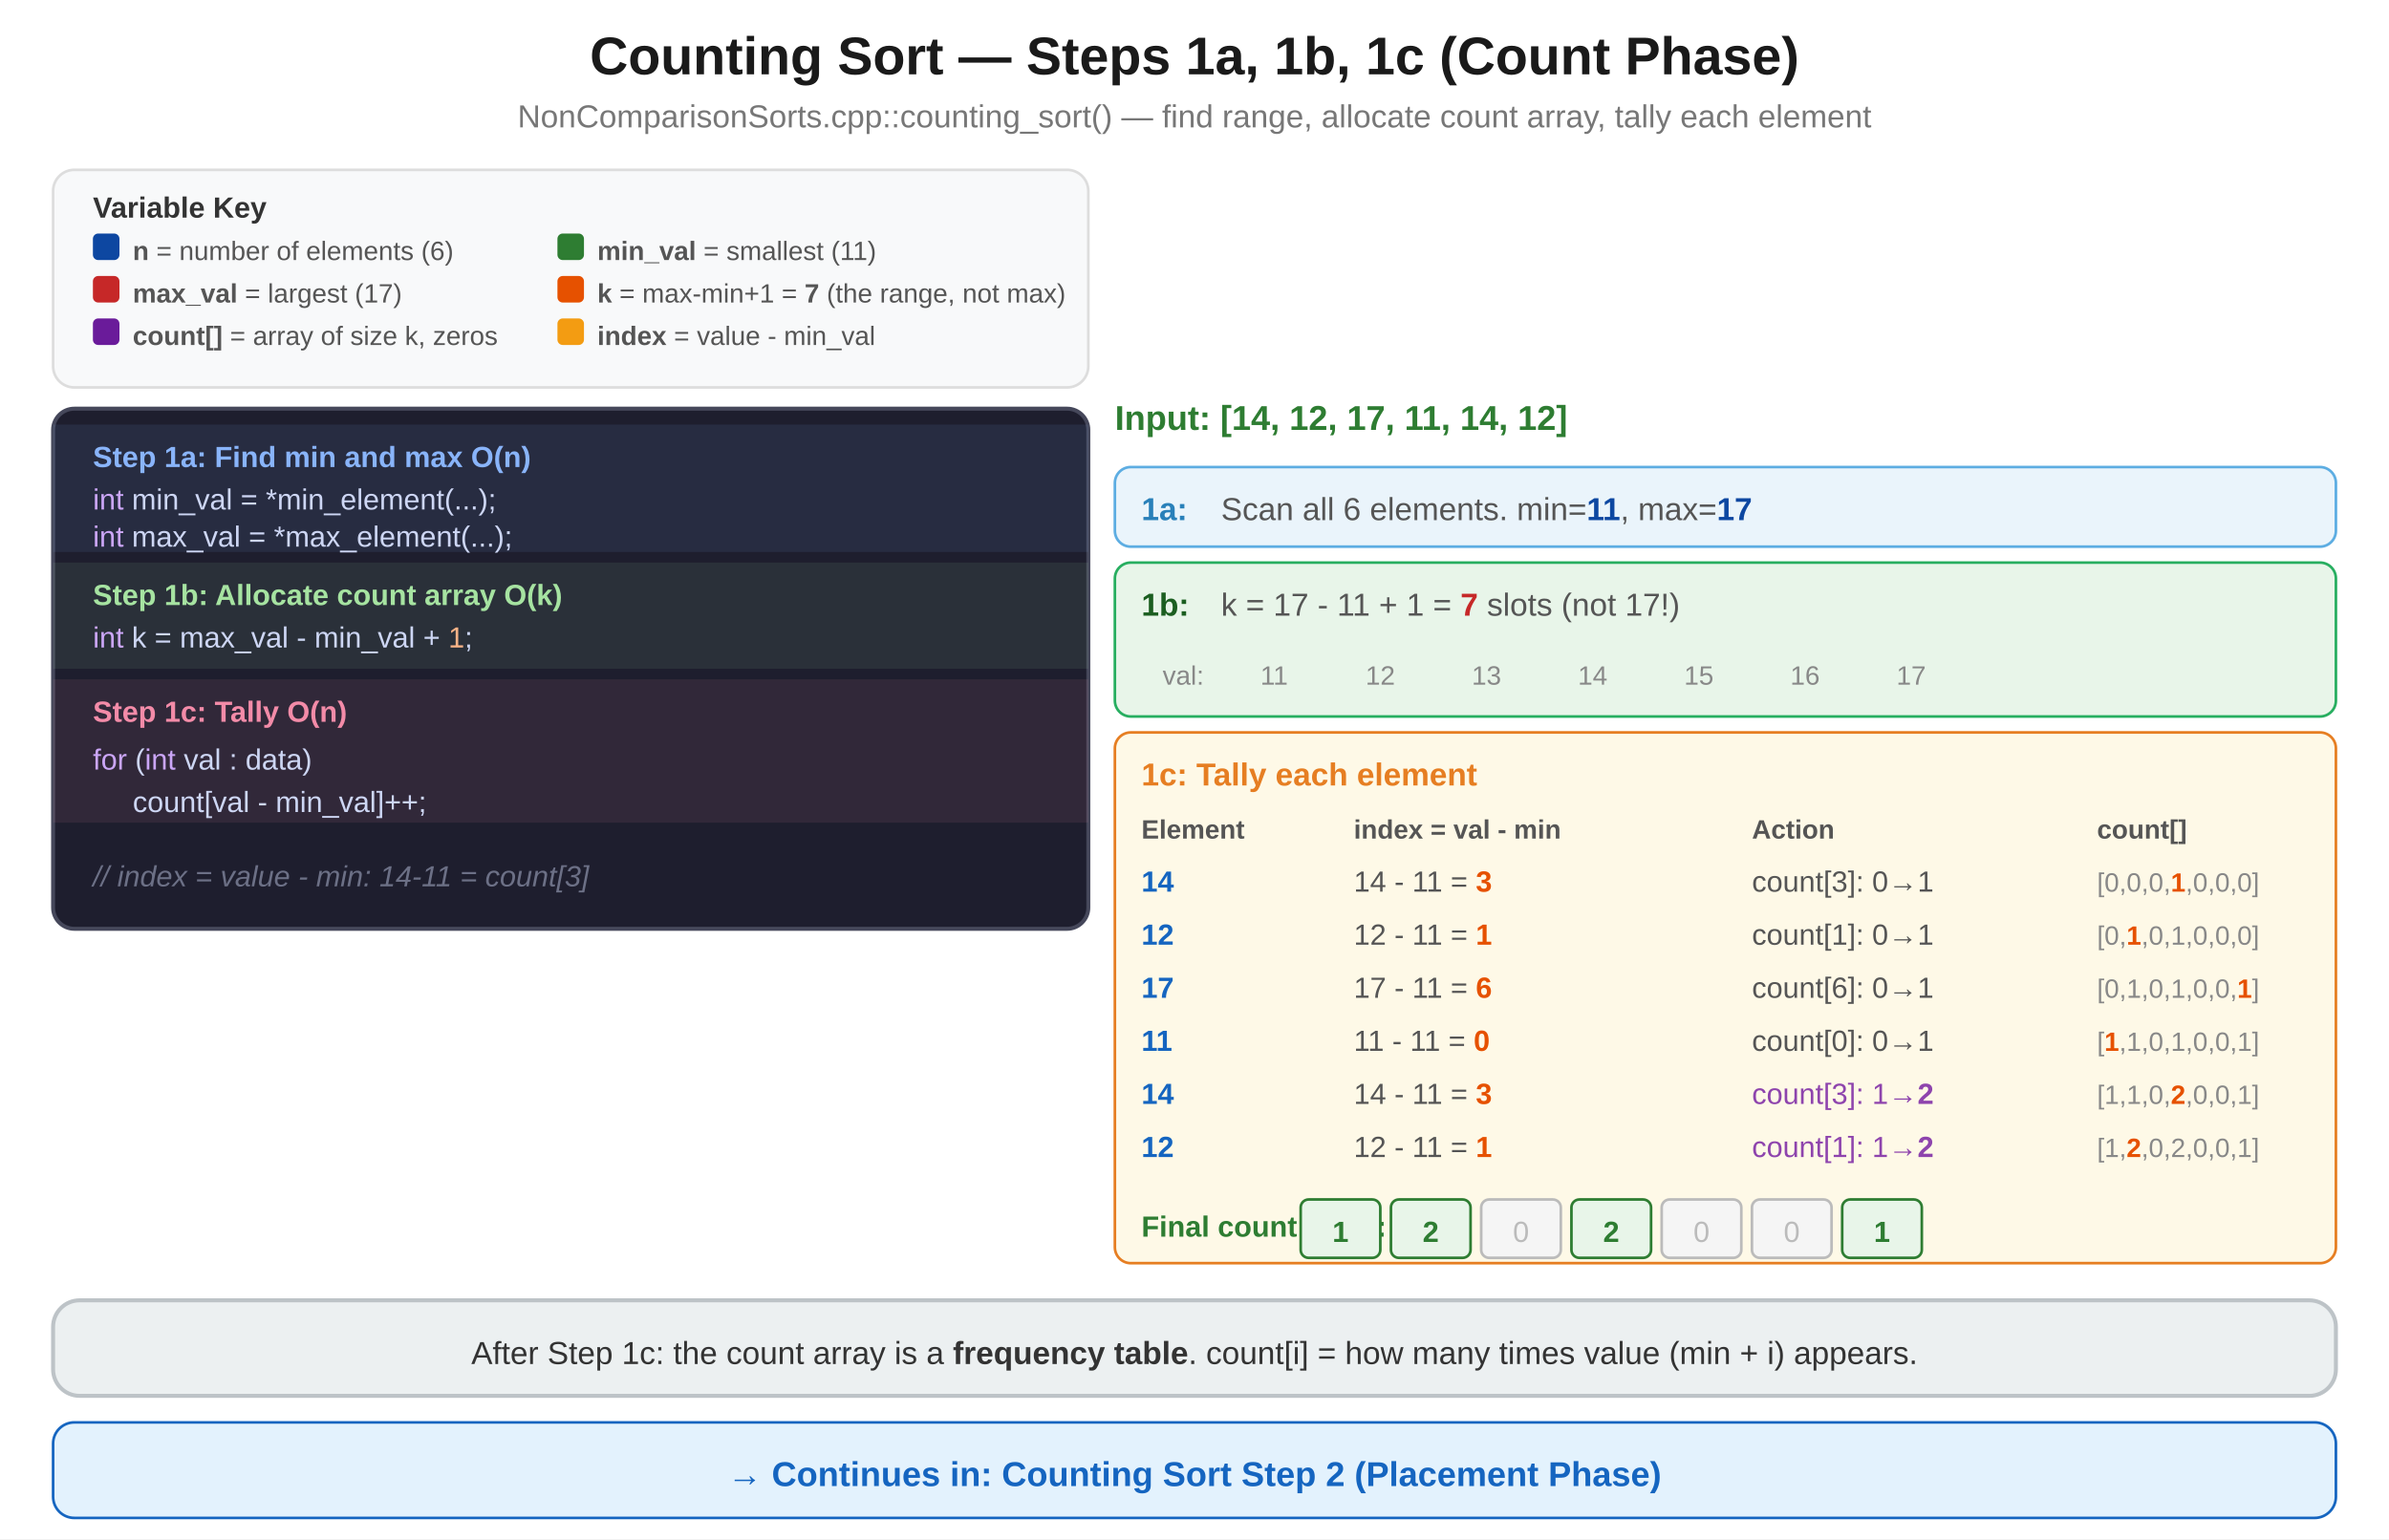
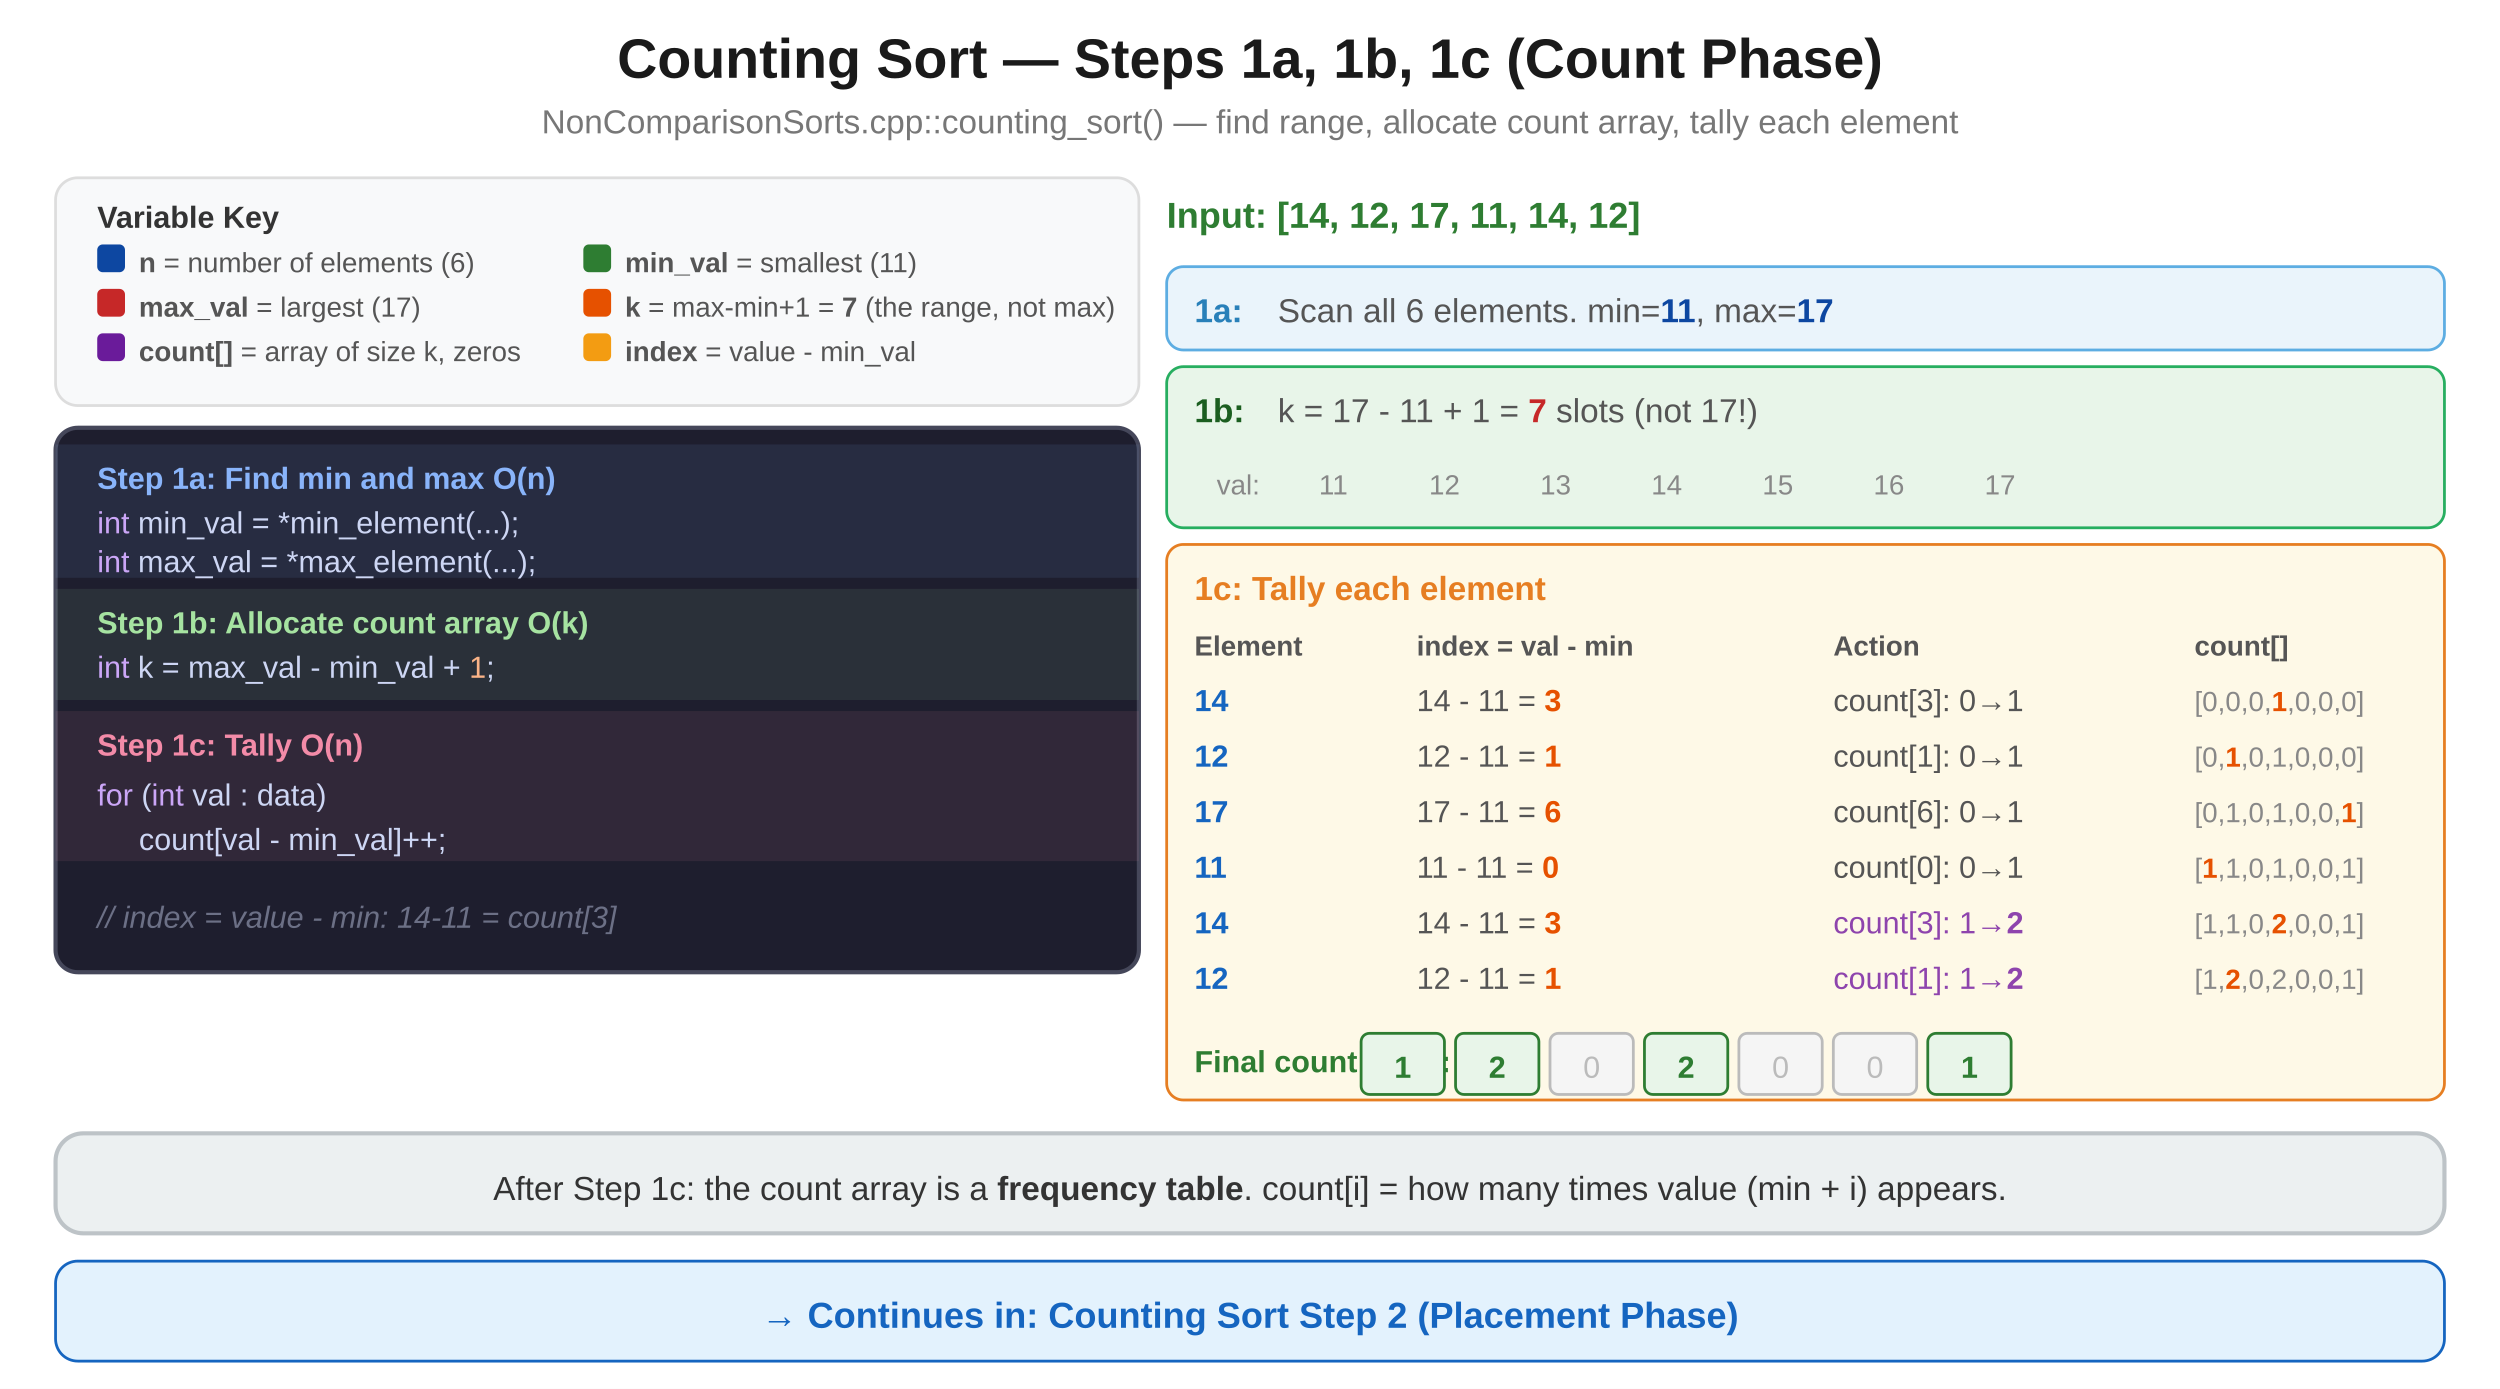
- <svg xmlns="http://www.w3.org/2000/svg" viewBox="0 0 900 580" font-family="'Segoe UI', Arial, sans-serif">
+ <svg xmlns="http://www.w3.org/2000/svg" viewBox="0 0 900 500" font-family="'Segoe UI', Arial, sans-serif">
  <rect width="100%" height="100%" fill="white" />
  <text x="450" y="28" text-anchor="middle" fill="#1a1a1a" font-size="20" font-weight="bold">Counting Sort — Steps 1a, 1b, 1c (Count Phase)</text>
  <text x="450" y="48" text-anchor="middle" fill="#777" font-size="12">NonComparisonSorts.cpp::counting_sort() — find range, allocate count array, tally each element</text>
  <rect x="20" y="64" width="390" height="82" rx="8" fill="#f8f9fa" stroke="#ddd" stroke-width="1" />
  <text x="35" y="82" fill="#333" font-size="11" font-weight="bold">Variable Key</text>
  <rect x="35" y="88" width="10" height="10" rx="2" fill="#0d47a1" />
  <text x="50" y="98" fill="#555" font-size="10">
    <tspan font-weight="bold">n</tspan> = number of elements (6)</text>
  <rect x="210" y="88" width="10" height="10" rx="2" fill="#2e7d32" />
  <text x="225" y="98" fill="#555" font-size="10">
    <tspan font-weight="bold">min_val</tspan> = smallest (11)</text>
  <rect x="35" y="104" width="10" height="10" rx="2" fill="#c62828" />
  <text x="50" y="114" fill="#555" font-size="10">
    <tspan font-weight="bold">max_val</tspan> = largest (17)</text>
  <rect x="210" y="104" width="10" height="10" rx="2" fill="#e65100" />
  <text x="225" y="114" fill="#555" font-size="10">
    <tspan font-weight="bold">k</tspan> = max-min+1 = <tspan font-weight="bold">7</tspan> (the range, not max)</text>
  <rect x="35" y="120" width="10" height="10" rx="2" fill="#6a1b9a" />
  <text x="50" y="130" fill="#555" font-size="10">
    <tspan font-weight="bold">count[]</tspan> = array of size k, zeros</text>
  <rect x="210" y="120" width="10" height="10" rx="2" fill="#f39c12" />
  <text x="225" y="130" fill="#555" font-size="10">
    <tspan font-weight="bold">index</tspan> = value - min_val</text>
  <rect x="20" y="154" width="390" height="196" rx="8" fill="#1e1e2e" stroke="#45475a" stroke-width="1.5" />
  <rect x="20" y="160" width="390" height="48" fill="#89b4fa18" />
  <text x="35" y="176" fill="#89b4fa" font-size="11" font-weight="bold">Step 1a: Find min and max O(n)</text>
  <text x="35" y="192" fill="#cdd6f4" font-size="11">
    <tspan fill="#cba6f7">int</tspan> min_val = *min_element(...);</text>
  <text x="35" y="206" fill="#cdd6f4" font-size="11">
    <tspan fill="#cba6f7">int</tspan> max_val = *max_element(...);</text>
  <rect x="20" y="212" width="390" height="40" fill="#a6e3a118" />
  <text x="35" y="228" fill="#a6e3a1" font-size="11" font-weight="bold">Step 1b: Allocate count array O(k)</text>
  <text x="35" y="244" fill="#cdd6f4" font-size="11">
    <tspan fill="#cba6f7">int</tspan> k = max_val - min_val + <tspan fill="#fab387">1</tspan>;</text>
  <rect x="20" y="256" width="390" height="54" fill="#f38ba818" />
  <text x="35" y="272" fill="#f38ba8" font-size="11" font-weight="bold">Step 1c: Tally O(n)</text>
  <text x="35" y="290" fill="#cdd6f4" font-size="11">
    <tspan fill="#cba6f7">for</tspan> (<tspan fill="#cba6f7">int</tspan> val : data)</text>
  <text x="50" y="306" fill="#cdd6f4" font-size="11">count[val - min_val]++;</text>
  <text x="35" y="334" fill="#6c7086" font-size="11" font-style="italic">// index = value - min: 14-11 = count[3]</text>
-   <text x="420" y="162" fill="#2e7d32" font-size="13" font-weight="bold">Input: [14, 12, 17, 11, 14, 12]</text>
-   <rect x="420" y="176" width="460" height="30" rx="6" fill="#eaf4fb" stroke="#5dade2" stroke-width="1" />
-   <text x="430" y="196" fill="#2980b9" font-size="12" font-weight="bold">1a:</text>
-   <text x="460" y="196" fill="#555" font-size="12">Scan all 6 elements. min=<tspan font-weight="bold" fill="#0d47a1">11</tspan>, max=<tspan font-weight="bold" fill="#0d47a1">17</tspan>
+   <text x="420" y="82" fill="#2e7d32" font-size="13" font-weight="bold">Input: [14, 12, 17, 11, 14, 12]</text>
+   <rect x="420" y="96" width="460" height="30" rx="6" fill="#eaf4fb" stroke="#5dade2" stroke-width="1" />
+   <text x="430" y="116" fill="#2980b9" font-size="12" font-weight="bold">1a:</text>
+   <text x="460" y="116" fill="#555" font-size="12">Scan all 6 elements. min=<tspan font-weight="bold" fill="#0d47a1">11</tspan>, max=<tspan font-weight="bold" fill="#0d47a1">17</tspan>
  </text>
-   <rect x="420" y="212" width="460" height="58" rx="6" fill="#e8f5e9" stroke="#27ae60" stroke-width="1" />
-   <text x="430" y="232" fill="#1b5e20" font-size="12" font-weight="bold">1b:</text>
-   <text x="460" y="232" fill="#555" font-size="12">k = 17 - 11 + 1 = <tspan font-weight="bold" fill="#c62828">7</tspan> slots (not 17!)</text>
-   <text x="438" y="258" fill="#888" font-size="10">val:</text>
-   <text x="480" y="258" text-anchor="middle" fill="#888" font-size="10">11</text>
-   <text x="520" y="258" text-anchor="middle" fill="#888" font-size="10">12</text>
-   <text x="560" y="258" text-anchor="middle" fill="#888" font-size="10">13</text>
-   <text x="600" y="258" text-anchor="middle" fill="#888" font-size="10">14</text>
-   <text x="640" y="258" text-anchor="middle" fill="#888" font-size="10">15</text>
-   <text x="680" y="258" text-anchor="middle" fill="#888" font-size="10">16</text>
-   <text x="720" y="258" text-anchor="middle" fill="#888" font-size="10">17</text>
-   <rect x="420" y="276" width="460" height="200" rx="6" fill="#fef9e7" stroke="#e67e22" stroke-width="1" />
-   <text x="430" y="296" fill="#e67e22" font-size="12" font-weight="bold">1c: Tally each element</text>
-   <text x="430" y="316" fill="#555" font-size="10" font-weight="bold">Element</text>
-   <text x="510" y="316" fill="#555" font-size="10" font-weight="bold">index = val - min</text>
-   <text x="660" y="316" fill="#555" font-size="10" font-weight="bold">Action</text>
-   <text x="790" y="316" fill="#555" font-size="10" font-weight="bold">count[]</text>
+   <rect x="420" y="132" width="460" height="58" rx="6" fill="#e8f5e9" stroke="#27ae60" stroke-width="1" />
+   <text x="430" y="152" fill="#1b5e20" font-size="12" font-weight="bold">1b:</text>
+   <text x="460" y="152" fill="#555" font-size="12">k = 17 - 11 + 1 = <tspan font-weight="bold" fill="#c62828">7</tspan> slots (not 17!)</text>
+   <text x="438" y="178" fill="#888" font-size="10">val:</text>
+   <text x="480" y="178" text-anchor="middle" fill="#888" font-size="10">11</text>
+   <text x="520" y="178" text-anchor="middle" fill="#888" font-size="10">12</text>
+   <text x="560" y="178" text-anchor="middle" fill="#888" font-size="10">13</text>
+   <text x="600" y="178" text-anchor="middle" fill="#888" font-size="10">14</text>
+   <text x="640" y="178" text-anchor="middle" fill="#888" font-size="10">15</text>
+   <text x="680" y="178" text-anchor="middle" fill="#888" font-size="10">16</text>
+   <text x="720" y="178" text-anchor="middle" fill="#888" font-size="10">17</text>
+   <rect x="420" y="196" width="460" height="200" rx="6" fill="#fef9e7" stroke="#e67e22" stroke-width="1" />
+   <text x="430" y="216" fill="#e67e22" font-size="12" font-weight="bold">1c: Tally each element</text>
+   <text x="430" y="236" fill="#555" font-size="10" font-weight="bold">Element</text>
+   <text x="510" y="236" fill="#555" font-size="10" font-weight="bold">index = val - min</text>
+   <text x="660" y="236" fill="#555" font-size="10" font-weight="bold">Action</text>
+   <text x="790" y="236" fill="#555" font-size="10" font-weight="bold">count[]</text>
+   <text x="430" y="256" fill="#1565c0" font-size="11" font-weight="bold">14</text>
+   <text x="510" y="256" fill="#555" font-size="11">14 - 11 = <tspan fill="#e65100" font-weight="bold">3</tspan>
+   </text>
+   <text x="660" y="256" fill="#555" font-size="11">count[3]: 0→1</text>
+   <text x="790" y="256" fill="#888" font-size="10">[0,0,0,<tspan fill="#e65100" font-weight="bold">1</tspan>,0,0,0]</text>
+   <text x="430" y="276" fill="#1565c0" font-size="11" font-weight="bold">12</text>
+   <text x="510" y="276" fill="#555" font-size="11">12 - 11 = <tspan fill="#e65100" font-weight="bold">1</tspan>
+   </text>
+   <text x="660" y="276" fill="#555" font-size="11">count[1]: 0→1</text>
+   <text x="790" y="276" fill="#888" font-size="10">[0,<tspan fill="#e65100" font-weight="bold">1</tspan>,0,1,0,0,0]</text>
+   <text x="430" y="296" fill="#1565c0" font-size="11" font-weight="bold">17</text>
+   <text x="510" y="296" fill="#555" font-size="11">17 - 11 = <tspan fill="#e65100" font-weight="bold">6</tspan>
+   </text>
+   <text x="660" y="296" fill="#555" font-size="11">count[6]: 0→1</text>
+   <text x="790" y="296" fill="#888" font-size="10">[0,1,0,1,0,0,<tspan fill="#e65100" font-weight="bold">1</tspan>]</text>
+   <text x="430" y="316" fill="#1565c0" font-size="11" font-weight="bold">11</text>
+   <text x="510" y="316" fill="#555" font-size="11">11 - 11 = <tspan fill="#e65100" font-weight="bold">0</tspan>
+   </text>
+   <text x="660" y="316" fill="#555" font-size="11">count[0]: 0→1</text>
+   <text x="790" y="316" fill="#888" font-size="10">[<tspan fill="#e65100" font-weight="bold">1</tspan>,1,0,1,0,0,1]</text>
  <text x="430" y="336" fill="#1565c0" font-size="11" font-weight="bold">14</text>
  <text x="510" y="336" fill="#555" font-size="11">14 - 11 = <tspan fill="#e65100" font-weight="bold">3</tspan>
  </text>
-   <text x="660" y="336" fill="#555" font-size="11">count[3]: 0→1</text>
-   <text x="790" y="336" fill="#888" font-size="10">[0,0,0,<tspan fill="#e65100" font-weight="bold">1</tspan>,0,0,0]</text>
+   <text x="660" y="336" fill="#8e44ad" font-size="11">count[3]: 1→<tspan font-weight="bold">2</tspan>
+   </text>
+   <text x="790" y="336" fill="#888" font-size="10">[1,1,0,<tspan fill="#e65100" font-weight="bold">2</tspan>,0,0,1]</text>
  <text x="430" y="356" fill="#1565c0" font-size="11" font-weight="bold">12</text>
  <text x="510" y="356" fill="#555" font-size="11">12 - 11 = <tspan fill="#e65100" font-weight="bold">1</tspan>
  </text>
-   <text x="660" y="356" fill="#555" font-size="11">count[1]: 0→1</text>
-   <text x="790" y="356" fill="#888" font-size="10">[0,<tspan fill="#e65100" font-weight="bold">1</tspan>,0,1,0,0,0]</text>
-   <text x="430" y="376" fill="#1565c0" font-size="11" font-weight="bold">17</text>
-   <text x="510" y="376" fill="#555" font-size="11">17 - 11 = <tspan fill="#e65100" font-weight="bold">6</tspan>
+   <text x="660" y="356" fill="#8e44ad" font-size="11">count[1]: 1→<tspan font-weight="bold">2</tspan>
  </text>
-   <text x="660" y="376" fill="#555" font-size="11">count[6]: 0→1</text>
-   <text x="790" y="376" fill="#888" font-size="10">[0,1,0,1,0,0,<tspan fill="#e65100" font-weight="bold">1</tspan>]</text>
-   <text x="430" y="396" fill="#1565c0" font-size="11" font-weight="bold">11</text>
-   <text x="510" y="396" fill="#555" font-size="11">11 - 11 = <tspan fill="#e65100" font-weight="bold">0</tspan>
-   </text>
-   <text x="660" y="396" fill="#555" font-size="11">count[0]: 0→1</text>
-   <text x="790" y="396" fill="#888" font-size="10">[<tspan fill="#e65100" font-weight="bold">1</tspan>,1,0,1,0,0,1]</text>
-   <text x="430" y="416" fill="#1565c0" font-size="11" font-weight="bold">14</text>
-   <text x="510" y="416" fill="#555" font-size="11">14 - 11 = <tspan fill="#e65100" font-weight="bold">3</tspan>
-   </text>
-   <text x="660" y="416" fill="#8e44ad" font-size="11">count[3]: 1→<tspan font-weight="bold">2</tspan>
-   </text>
-   <text x="790" y="416" fill="#888" font-size="10">[1,1,0,<tspan fill="#e65100" font-weight="bold">2</tspan>,0,0,1]</text>
-   <text x="430" y="436" fill="#1565c0" font-size="11" font-weight="bold">12</text>
-   <text x="510" y="436" fill="#555" font-size="11">12 - 11 = <tspan fill="#e65100" font-weight="bold">1</tspan>
-   </text>
-   <text x="660" y="436" fill="#8e44ad" font-size="11">count[1]: 1→<tspan font-weight="bold">2</tspan>
-   </text>
-   <text x="790" y="436" fill="#888" font-size="10">[1,<tspan fill="#e65100" font-weight="bold">2</tspan>,0,2,0,0,1]</text>
-   <text x="430" y="466" fill="#2e7d32" font-size="11" font-weight="bold">Final count array:</text>
-   <rect x="490" y="452" width="30" height="22" rx="3" fill="#e8f5e9" stroke="#2e7d32" stroke-width="1" />
-   <text x="505" y="468" text-anchor="middle" fill="#2e7d32" font-size="11" font-weight="bold">1</text>
-   <rect x="524" y="452" width="30" height="22" rx="3" fill="#e8f5e9" stroke="#2e7d32" stroke-width="1" />
-   <text x="539" y="468" text-anchor="middle" fill="#2e7d32" font-size="11" font-weight="bold">2</text>
-   <rect x="558" y="452" width="30" height="22" rx="3" fill="#f5f5f5" stroke="#bbb" stroke-width="1" />
-   <text x="573" y="468" text-anchor="middle" fill="#bbb" font-size="11">0</text>
-   <rect x="592" y="452" width="30" height="22" rx="3" fill="#e8f5e9" stroke="#2e7d32" stroke-width="1" />
-   <text x="607" y="468" text-anchor="middle" fill="#2e7d32" font-size="11" font-weight="bold">2</text>
-   <rect x="626" y="452" width="30" height="22" rx="3" fill="#f5f5f5" stroke="#bbb" stroke-width="1" />
-   <text x="641" y="468" text-anchor="middle" fill="#bbb" font-size="11">0</text>
-   <rect x="660" y="452" width="30" height="22" rx="3" fill="#f5f5f5" stroke="#bbb" stroke-width="1" />
-   <text x="675" y="468" text-anchor="middle" fill="#bbb" font-size="11">0</text>
-   <rect x="694" y="452" width="30" height="22" rx="3" fill="#e8f5e9" stroke="#2e7d32" stroke-width="1" />
-   <text x="709" y="468" text-anchor="middle" fill="#2e7d32" font-size="11" font-weight="bold">1</text>
-   <rect x="20" y="490" width="860" height="36" rx="10" fill="#ecf0f1" stroke="#bdc3c7" stroke-width="1.5" />
-   <text x="450" y="514" text-anchor="middle" fill="#333" font-size="12">After Step 1c: the count array is a <tspan font-weight="bold">frequency table</tspan>. count[i] = how many times value (min + i) appears.</text>
-   <rect x="20" y="536" width="860" height="36" rx="8" fill="#e3f2fd" stroke="#1565c0" stroke-width="1" />
-   <text x="450" y="560" text-anchor="middle" fill="#1565c0" font-size="13" font-weight="bold">→ Continues in: Counting Sort Step 2 (Placement Phase)</text>
+   <text x="790" y="356" fill="#888" font-size="10">[1,<tspan fill="#e65100" font-weight="bold">2</tspan>,0,2,0,0,1]</text>
+   <text x="430" y="386" fill="#2e7d32" font-size="11" font-weight="bold">Final count array:</text>
+   <rect x="490" y="372" width="30" height="22" rx="3" fill="#e8f5e9" stroke="#2e7d32" stroke-width="1" />
+   <text x="505" y="388" text-anchor="middle" fill="#2e7d32" font-size="11" font-weight="bold">1</text>
+   <rect x="524" y="372" width="30" height="22" rx="3" fill="#e8f5e9" stroke="#2e7d32" stroke-width="1" />
+   <text x="539" y="388" text-anchor="middle" fill="#2e7d32" font-size="11" font-weight="bold">2</text>
+   <rect x="558" y="372" width="30" height="22" rx="3" fill="#f5f5f5" stroke="#bbb" stroke-width="1" />
+   <text x="573" y="388" text-anchor="middle" fill="#bbb" font-size="11">0</text>
+   <rect x="592" y="372" width="30" height="22" rx="3" fill="#e8f5e9" stroke="#2e7d32" stroke-width="1" />
+   <text x="607" y="388" text-anchor="middle" fill="#2e7d32" font-size="11" font-weight="bold">2</text>
+   <rect x="626" y="372" width="30" height="22" rx="3" fill="#f5f5f5" stroke="#bbb" stroke-width="1" />
+   <text x="641" y="388" text-anchor="middle" fill="#bbb" font-size="11">0</text>
+   <rect x="660" y="372" width="30" height="22" rx="3" fill="#f5f5f5" stroke="#bbb" stroke-width="1" />
+   <text x="675" y="388" text-anchor="middle" fill="#bbb" font-size="11">0</text>
+   <rect x="694" y="372" width="30" height="22" rx="3" fill="#e8f5e9" stroke="#2e7d32" stroke-width="1" />
+   <text x="709" y="388" text-anchor="middle" fill="#2e7d32" font-size="11" font-weight="bold">1</text>
+   <rect x="20" y="408" width="860" height="36" rx="10" fill="#ecf0f1" stroke="#bdc3c7" stroke-width="1.5" />
+   <text x="450" y="432" text-anchor="middle" fill="#333" font-size="12">After Step 1c: the count array is a <tspan font-weight="bold">frequency table</tspan>. count[i] = how many times value (min + i) appears.</text>
+   <rect x="20" y="454" width="860" height="36" rx="8" fill="#e3f2fd" stroke="#1565c0" stroke-width="1" />
+   <text x="450" y="478" text-anchor="middle" fill="#1565c0" font-size="13" font-weight="bold">→ Continues in: Counting Sort Step 2 (Placement Phase)</text>
</svg>
